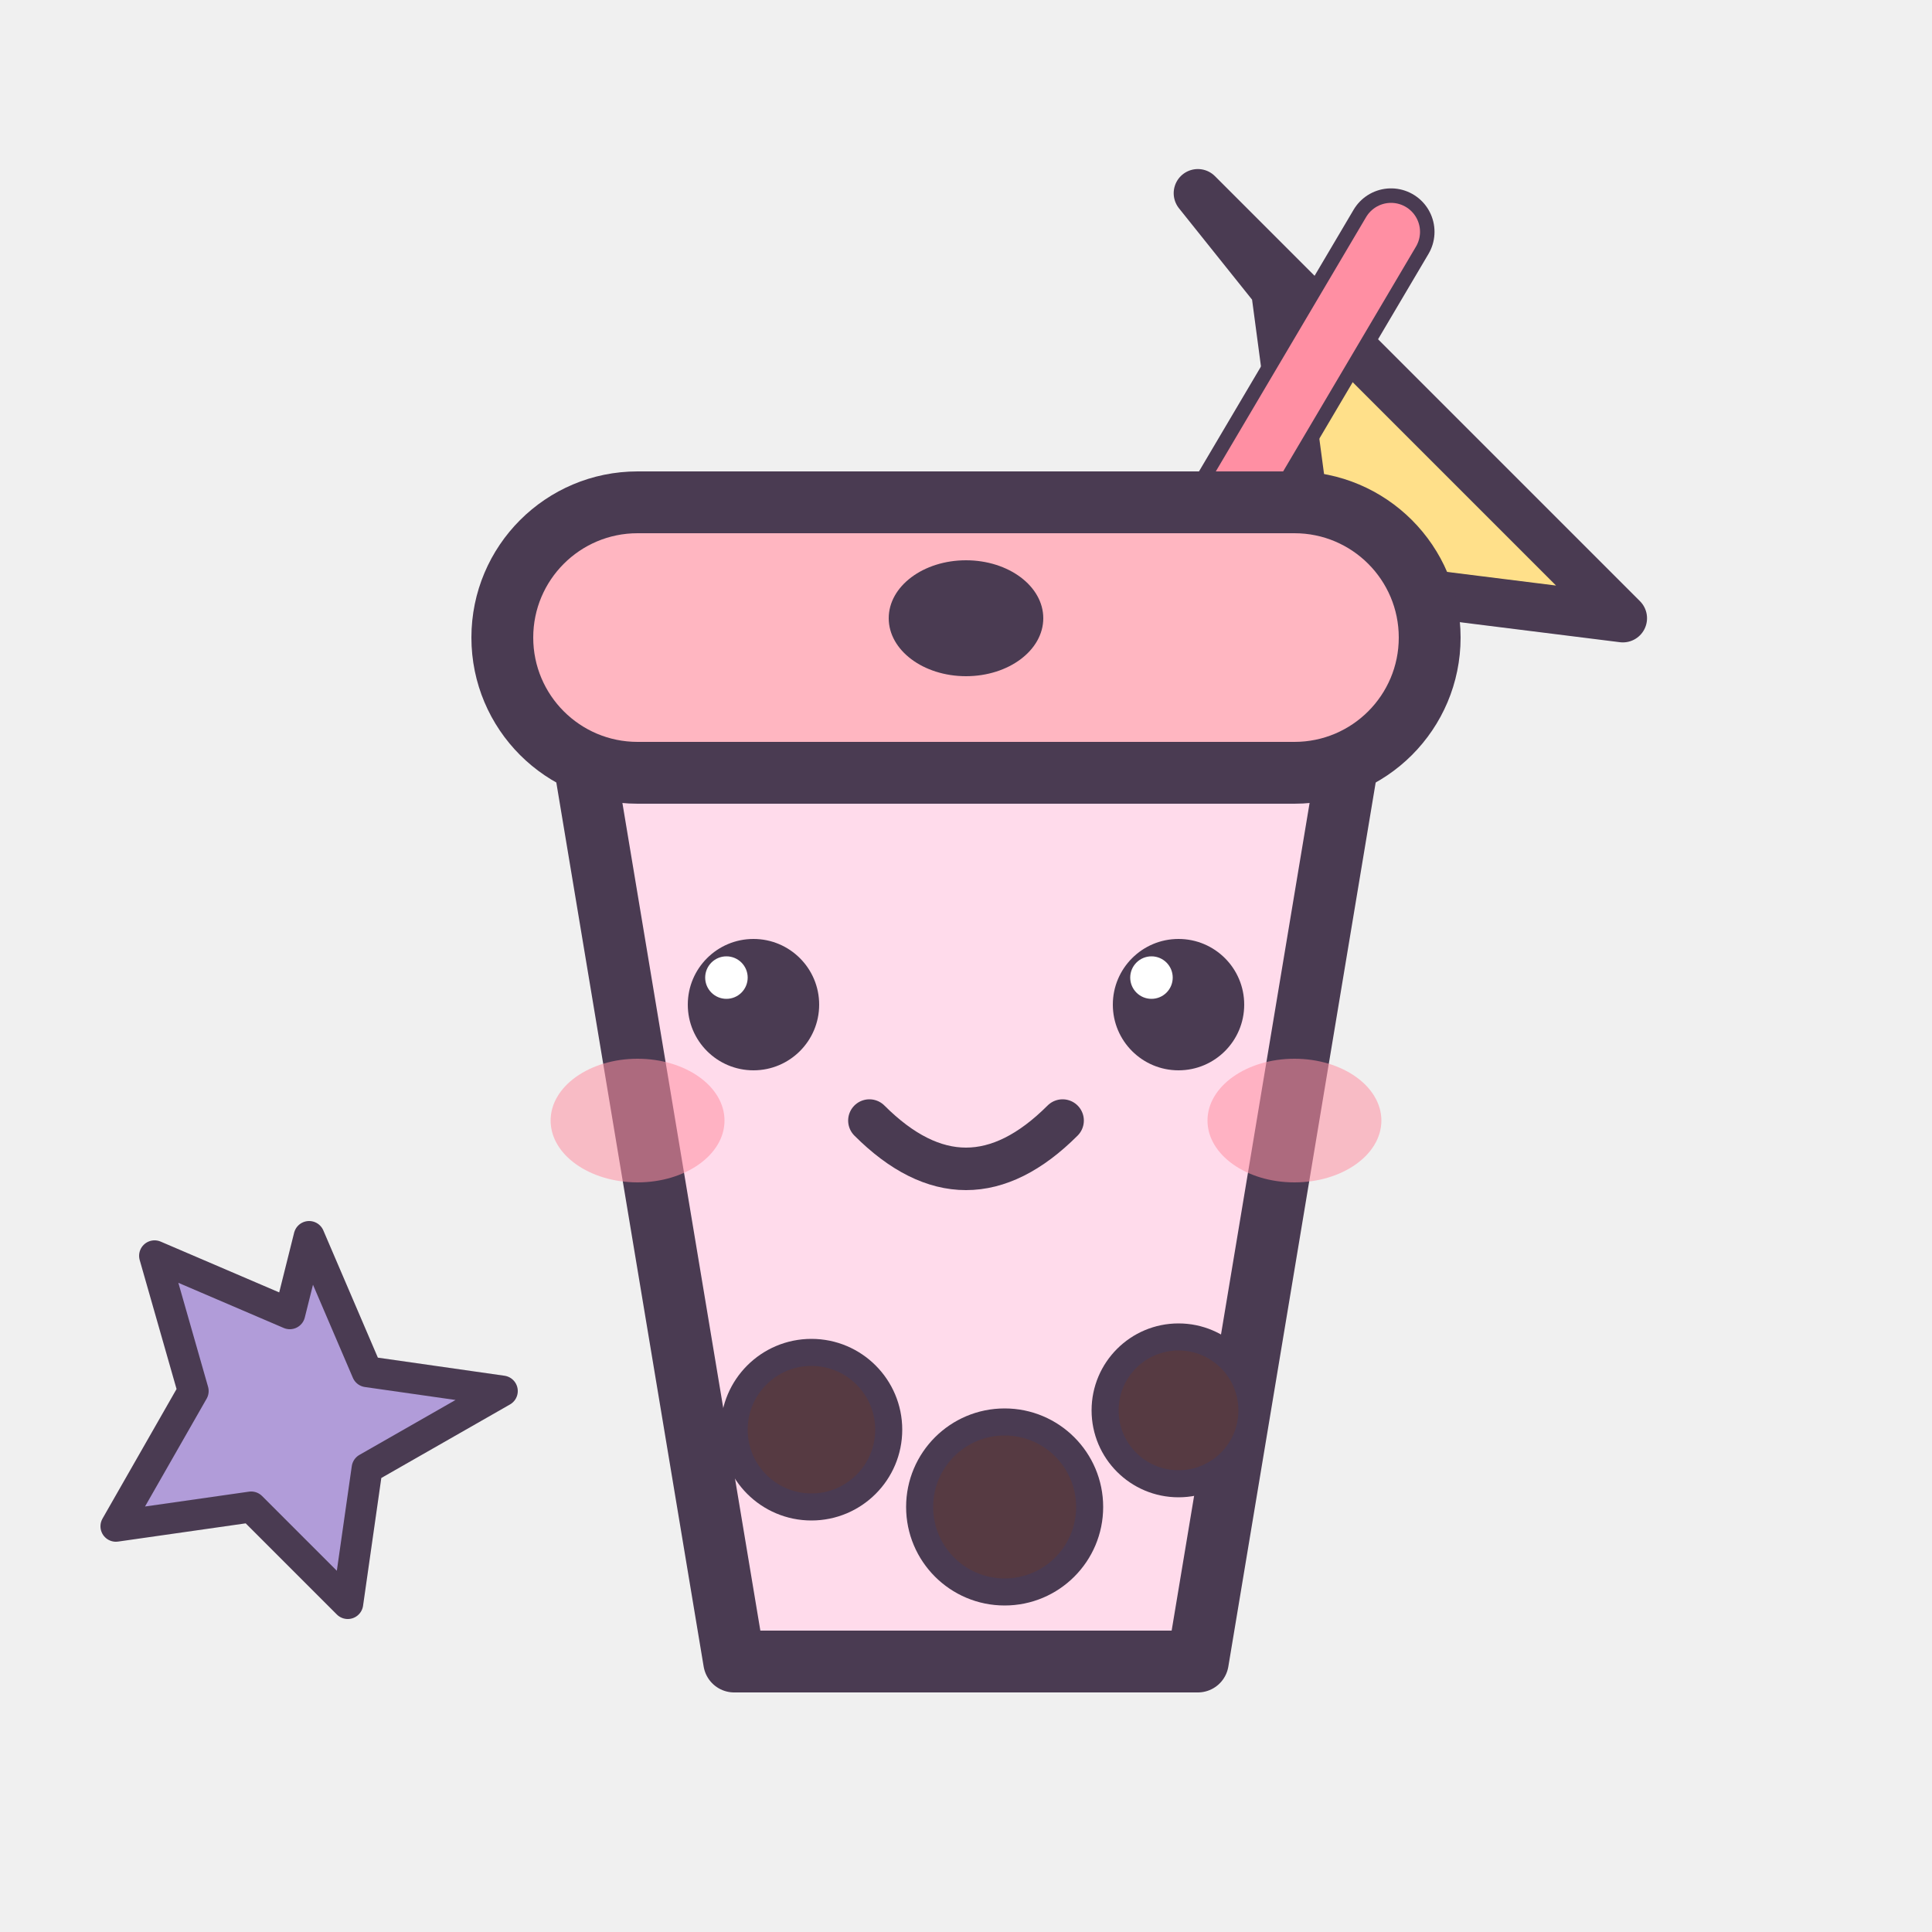
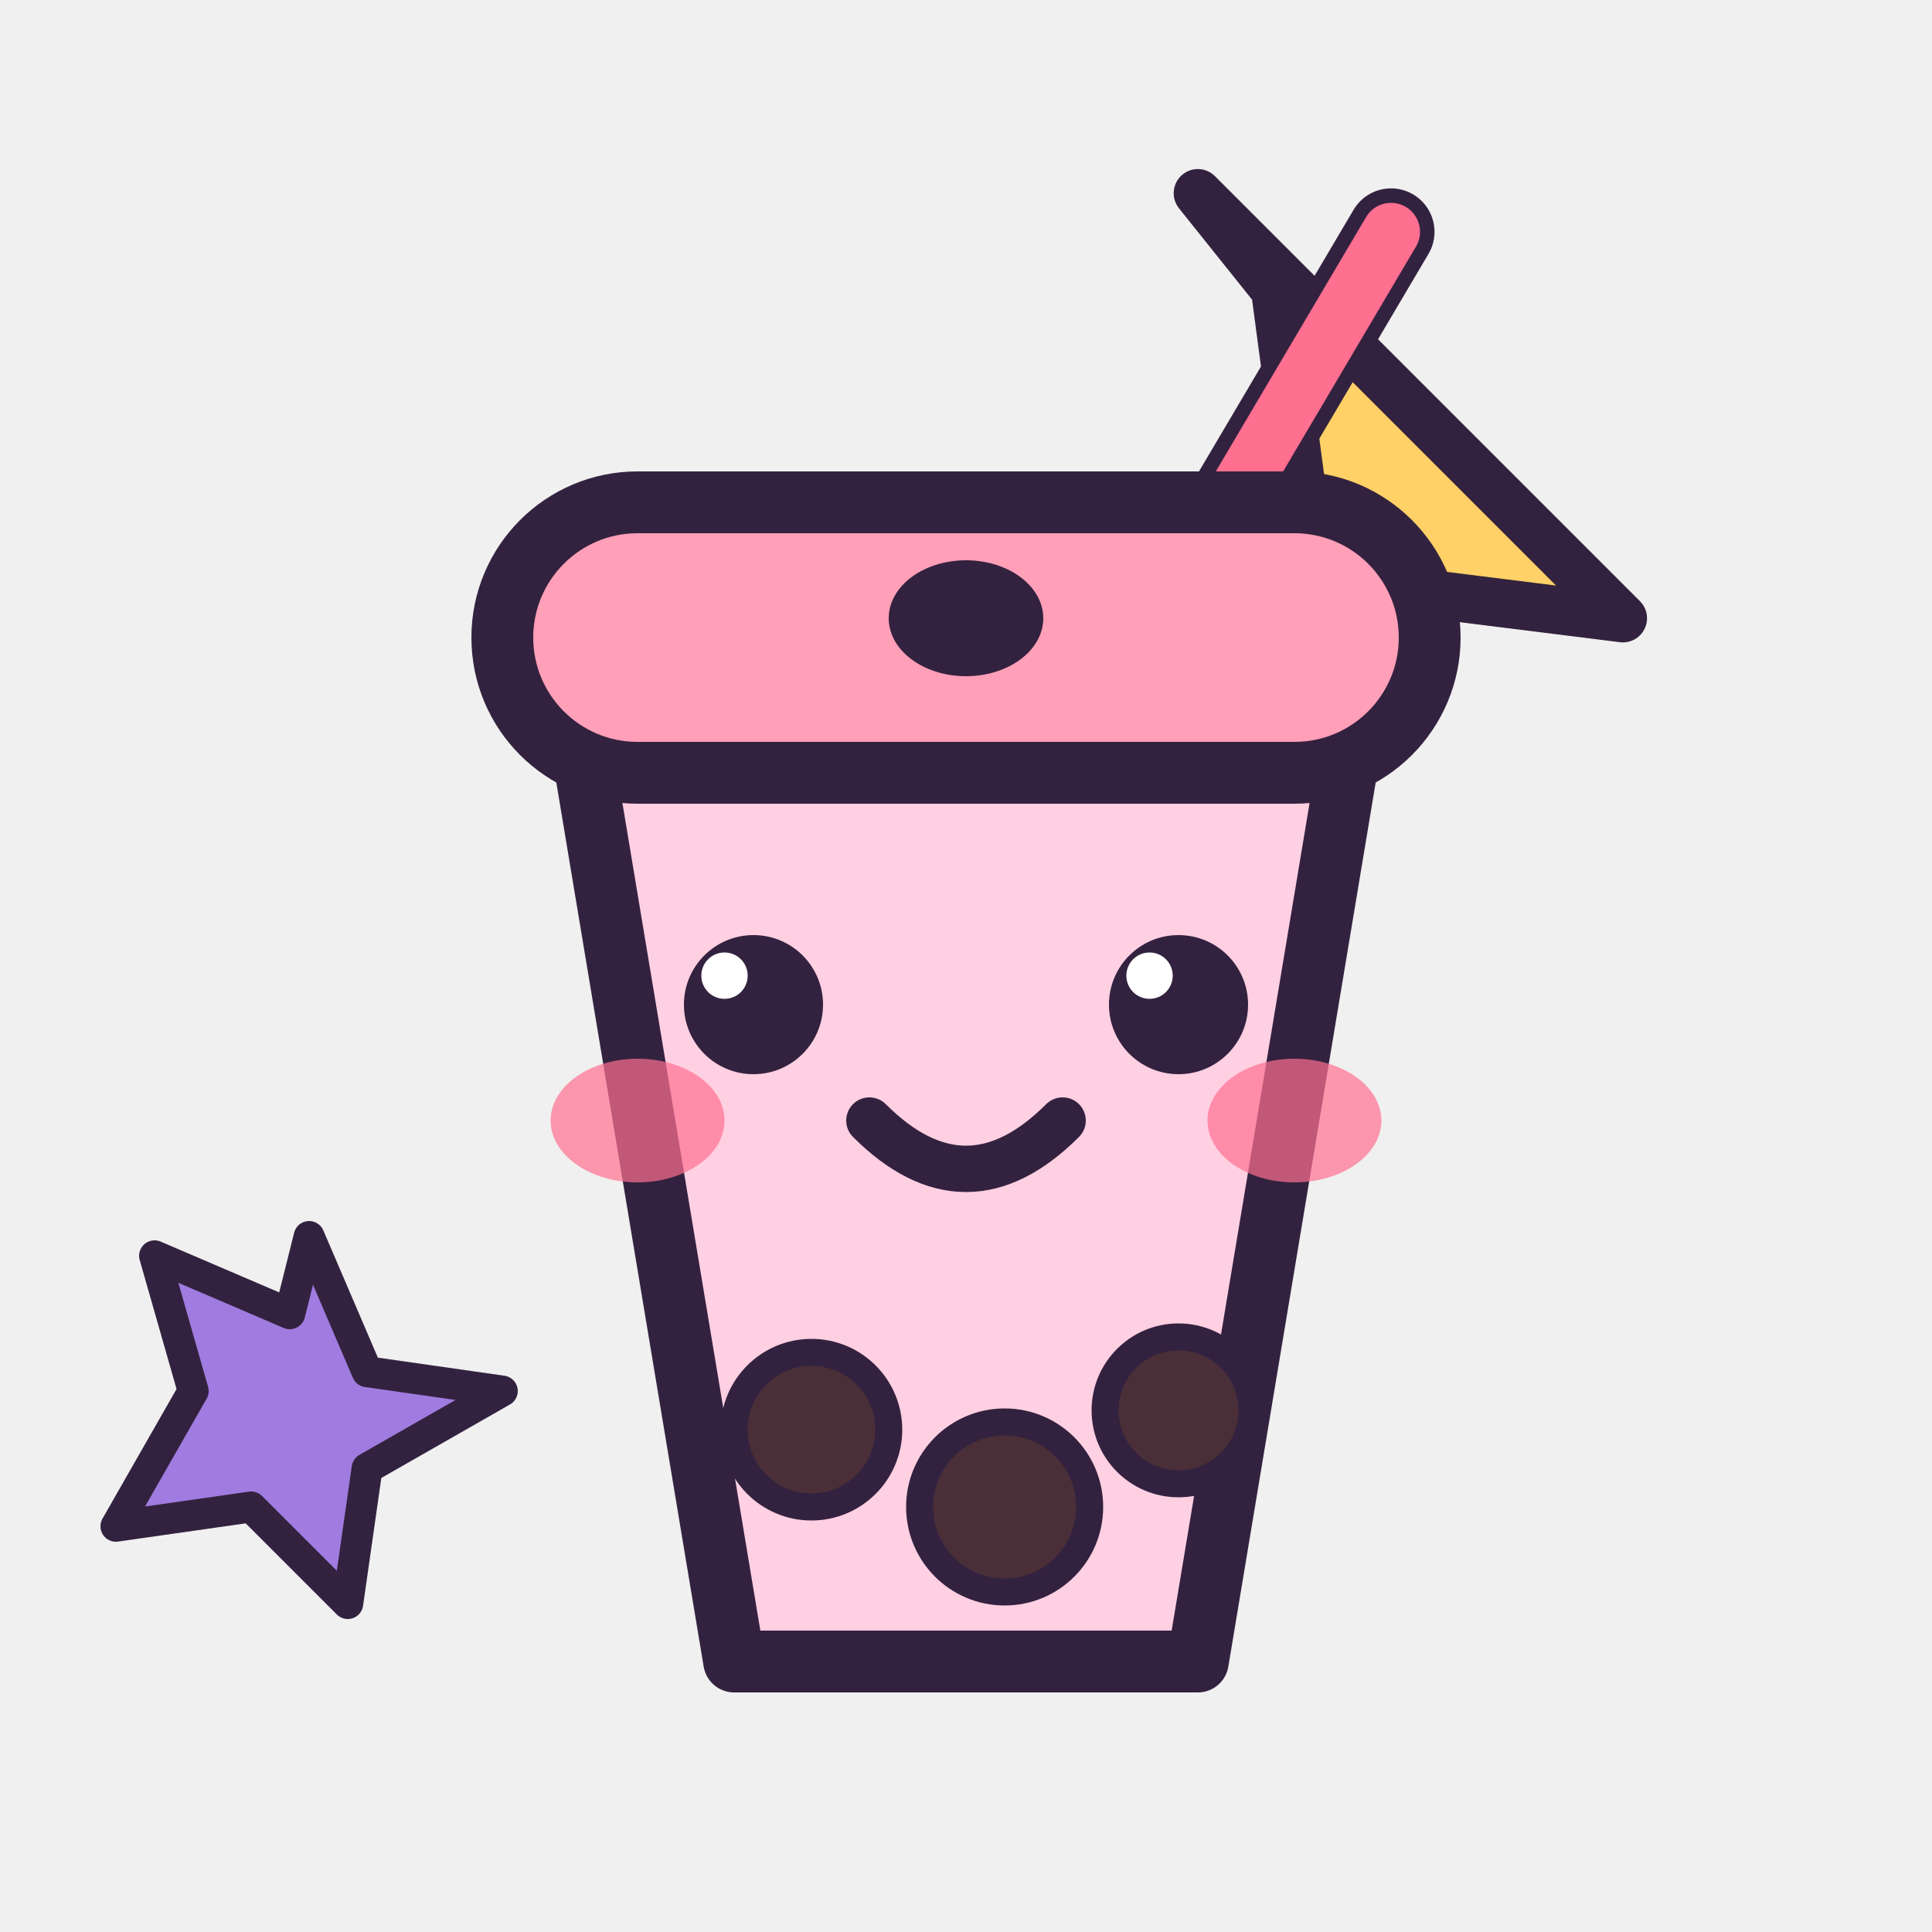
<svg xmlns="http://www.w3.org/2000/svg" class="ds-logo" viewBox="0 0 100 100" role="img" aria-label="Unity DocSnap mascot">
-   <polygon points="62,10 84,32 68,30 66,15" fill="#ffe08a" stroke="#4a3b52" stroke-width="2.5" stroke-linejoin="round" />
-   <line x1="59" y1="34" x2="72" y2="12" stroke="#4a3b52" stroke-width="4.5" stroke-linecap="round" />
-   <line x1="59" y1="34" x2="72" y2="12" stroke="#ff8fa3" stroke-width="3" stroke-linecap="round" />
+   <polygon points="62,10 84,32 68,30 66,15" fill="#ffd166" stroke="#33223f" stroke-width="2.5" stroke-linejoin="round" />
+   <line x1="59" y1="34" x2="72" y2="12" stroke="#33223f" stroke-width="4.5" stroke-linecap="round" />
+   <line x1="59" y1="34" x2="72" y2="12" stroke="#ff6f90" stroke-width="3" stroke-linecap="round" />
  <rect x="53" y="30" width="7" height="7" rx="2" transform="rotate(45 56.5 33.5)" fill="#fff" />
-   <polygon points="30,38 70,38 62,86 38,86" fill="#ffdbeb" stroke="#4a3b52" stroke-width="3.2" stroke-linejoin="round" />
+   <polygon points="30,38 70,38 62,86 38,86" fill="#ffcfe2" stroke="#33223f" stroke-width="3.2" stroke-linejoin="round" />
  <g class="ds-boba">
-     <circle cx="42" cy="74" r="4" fill="#563a42" stroke="#4a3b52" stroke-width="1.4" />
-     <circle cx="52" cy="78" r="4.4" fill="#563a42" stroke="#4a3b52" stroke-width="1.4" />
-     <circle cx="61" cy="73" r="3.8" fill="#563a42" stroke="#4a3b52" stroke-width="1.4" />
+     <circle cx="42" cy="74" r="4" fill="#4a2f38" stroke="#33223f" stroke-width="1.4" />
+     <circle cx="52" cy="78" r="4.4" fill="#4a2f38" stroke="#33223f" stroke-width="1.4" />
+     <circle cx="61" cy="73" r="3.8" fill="#4a2f38" stroke="#33223f" stroke-width="1.4" />
  </g>
-   <rect x="26" y="26" width="48" height="14" rx="7" fill="#ffb6c1" stroke="#4a3b52" stroke-width="3.2" />
-   <ellipse cx="50" cy="32" rx="4" ry="3" fill="#4a3b52" />
-   <circle cx="39" cy="52" r="3.4" fill="#4a3b52" />
-   <circle cx="61" cy="52" r="3.4" fill="#4a3b52" />
-   <circle cx="37.6" cy="50.6" r="1.1" fill="#fff" />
-   <circle cx="59.6" cy="50.6" r="1.1" fill="#fff" />
-   <ellipse cx="33" cy="58" rx="4.5" ry="3.2" fill="#ff8fa3" opacity=".55" />
-   <ellipse cx="67" cy="58" rx="4.5" ry="3.2" fill="#ff8fa3" opacity=".55" />
-   <path d="M45 58 Q50 63 55 58" stroke="#4a3b52" stroke-width="2.2" fill="none" stroke-linecap="round" />
-   <polygon class="ds-sparkle" points="16,64 19,71 26,72 19,76 18,83 13,78 6,79 10,72 8,65 15,68" fill="#b19cd9" stroke="#4a3b52" stroke-width="1.6" stroke-linejoin="round" />
+   <rect x="26" y="26" width="48" height="14" rx="7" fill="#ff9fb8" stroke="#33223f" stroke-width="3.2" />
+   <ellipse cx="50" cy="32" rx="4" ry="3" fill="#33223f" />
+   <circle cx="39" cy="52" r="3.6" fill="#33223f" />
+   <circle cx="61" cy="52" r="3.6" fill="#33223f" />
+   <circle cx="37.5" cy="50.5" r="1.2" fill="#fff" />
+   <circle cx="59.5" cy="50.5" r="1.2" fill="#fff" />
+   <ellipse cx="33" cy="58" rx="4.5" ry="3.2" fill="#ff6f90" opacity=".7" />
+   <ellipse cx="67" cy="58" rx="4.5" ry="3.2" fill="#ff6f90" opacity=".7" />
+   <path d="M45 58 Q50 63 55 58" stroke="#33223f" stroke-width="2.4" fill="none" stroke-linecap="round" />
+   <polygon class="ds-sparkle" points="16,64 19,71 26,72 19,76 18,83 13,78 6,79 10,72 8,65 15,68" fill="#a07be0" stroke="#33223f" stroke-width="1.6" stroke-linejoin="round" />
</svg>
